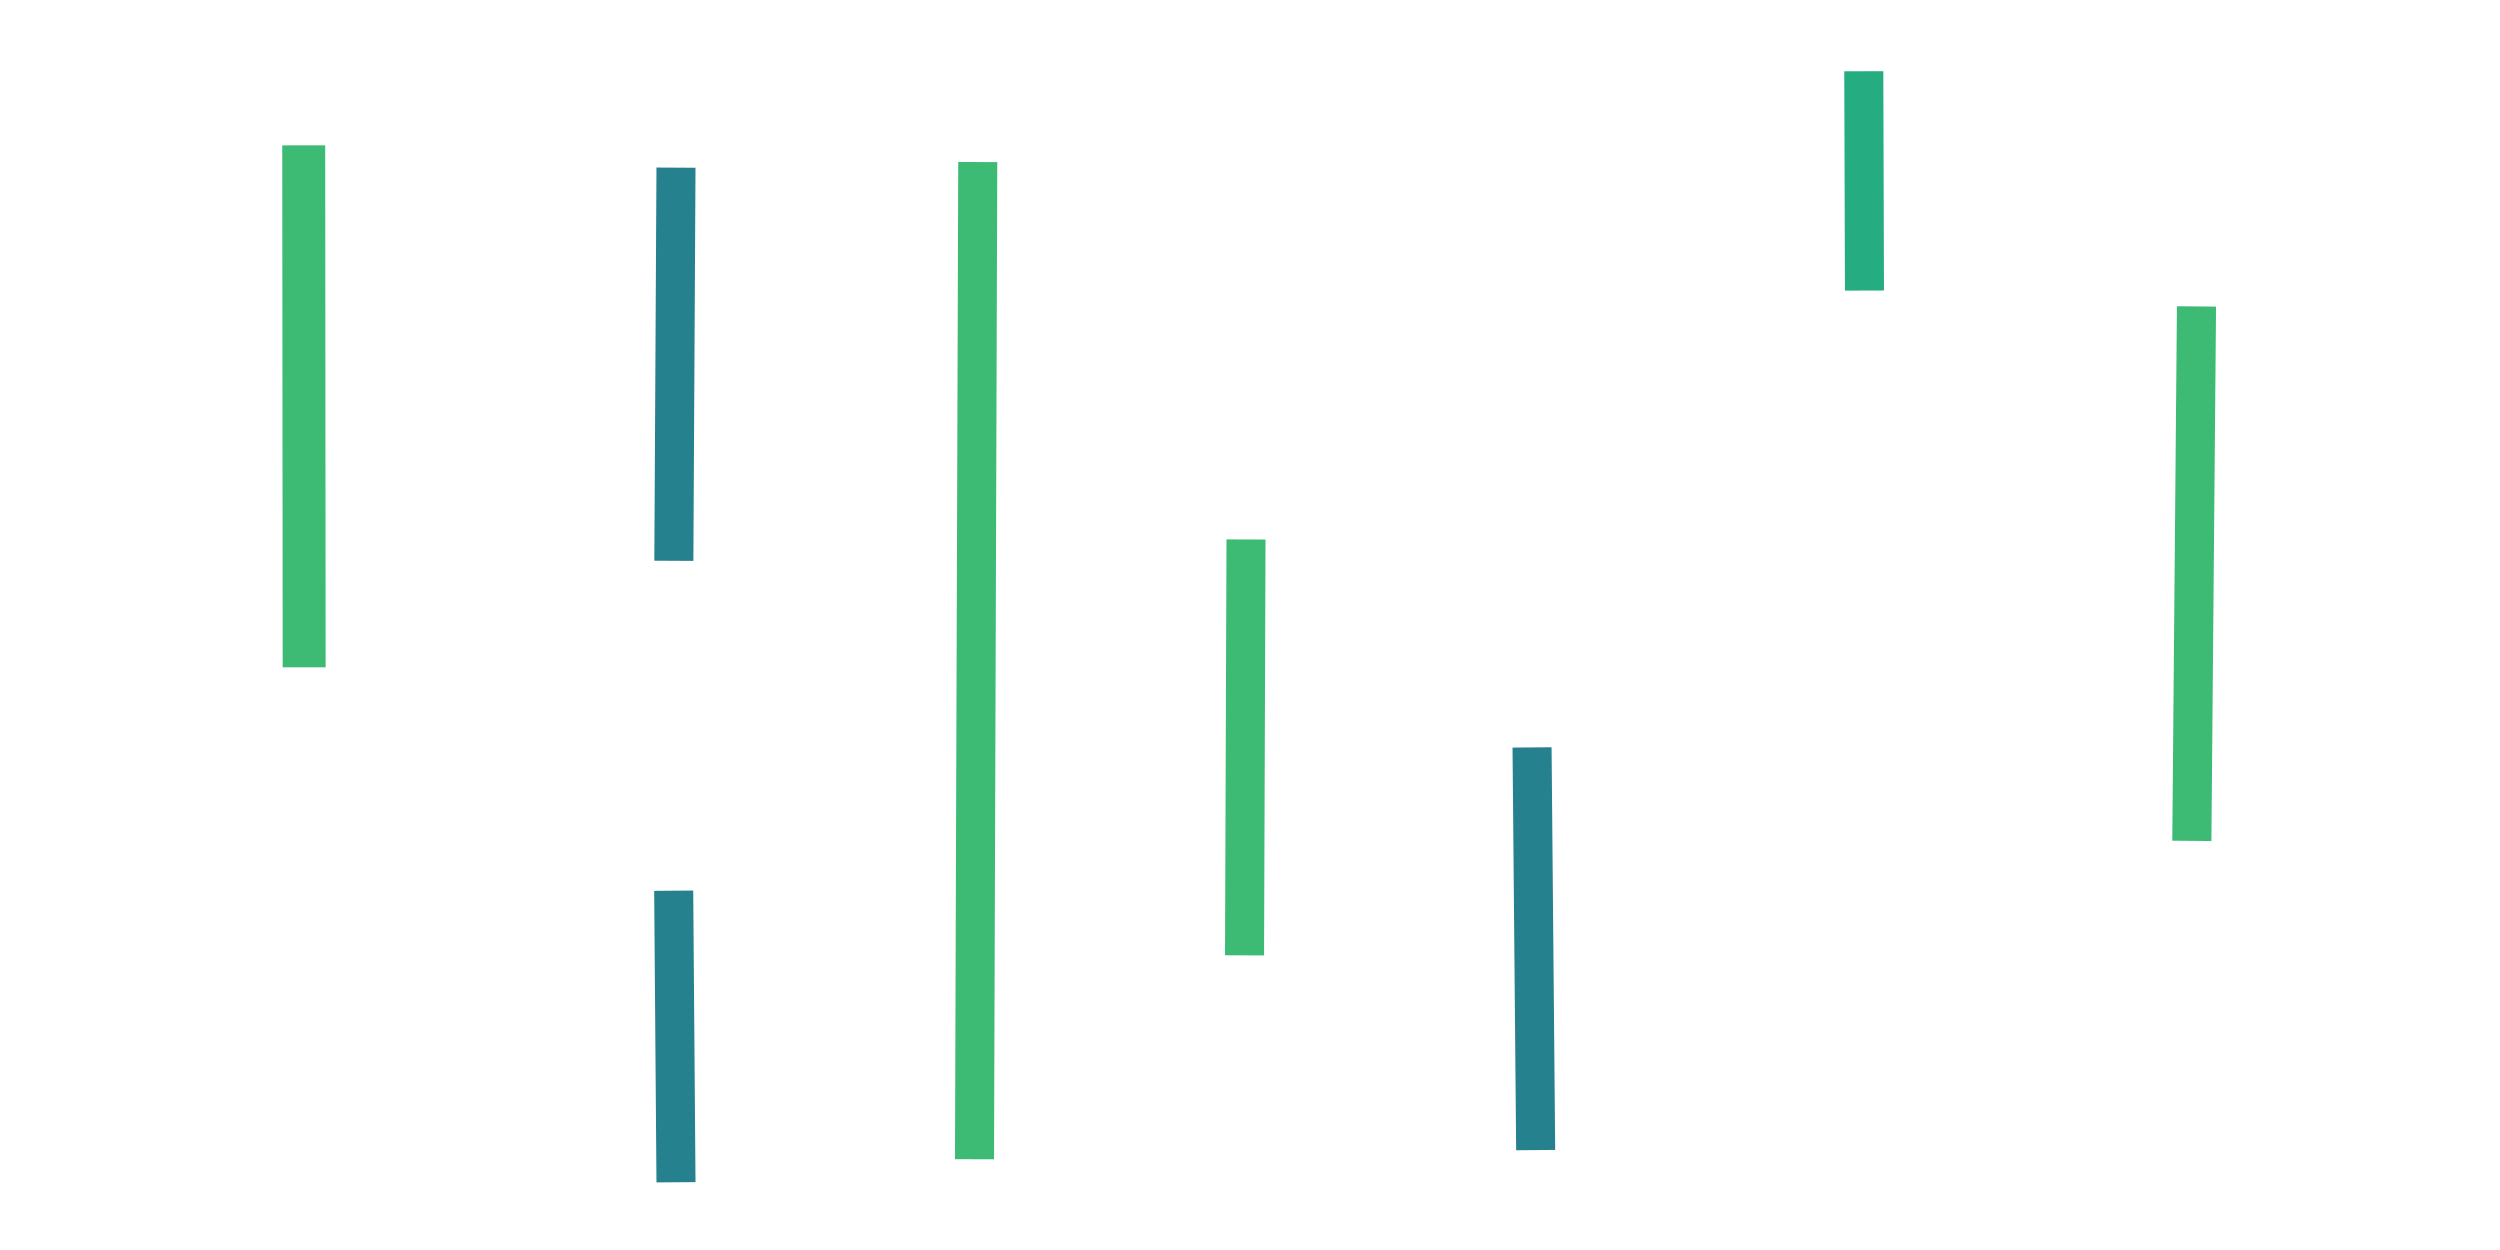
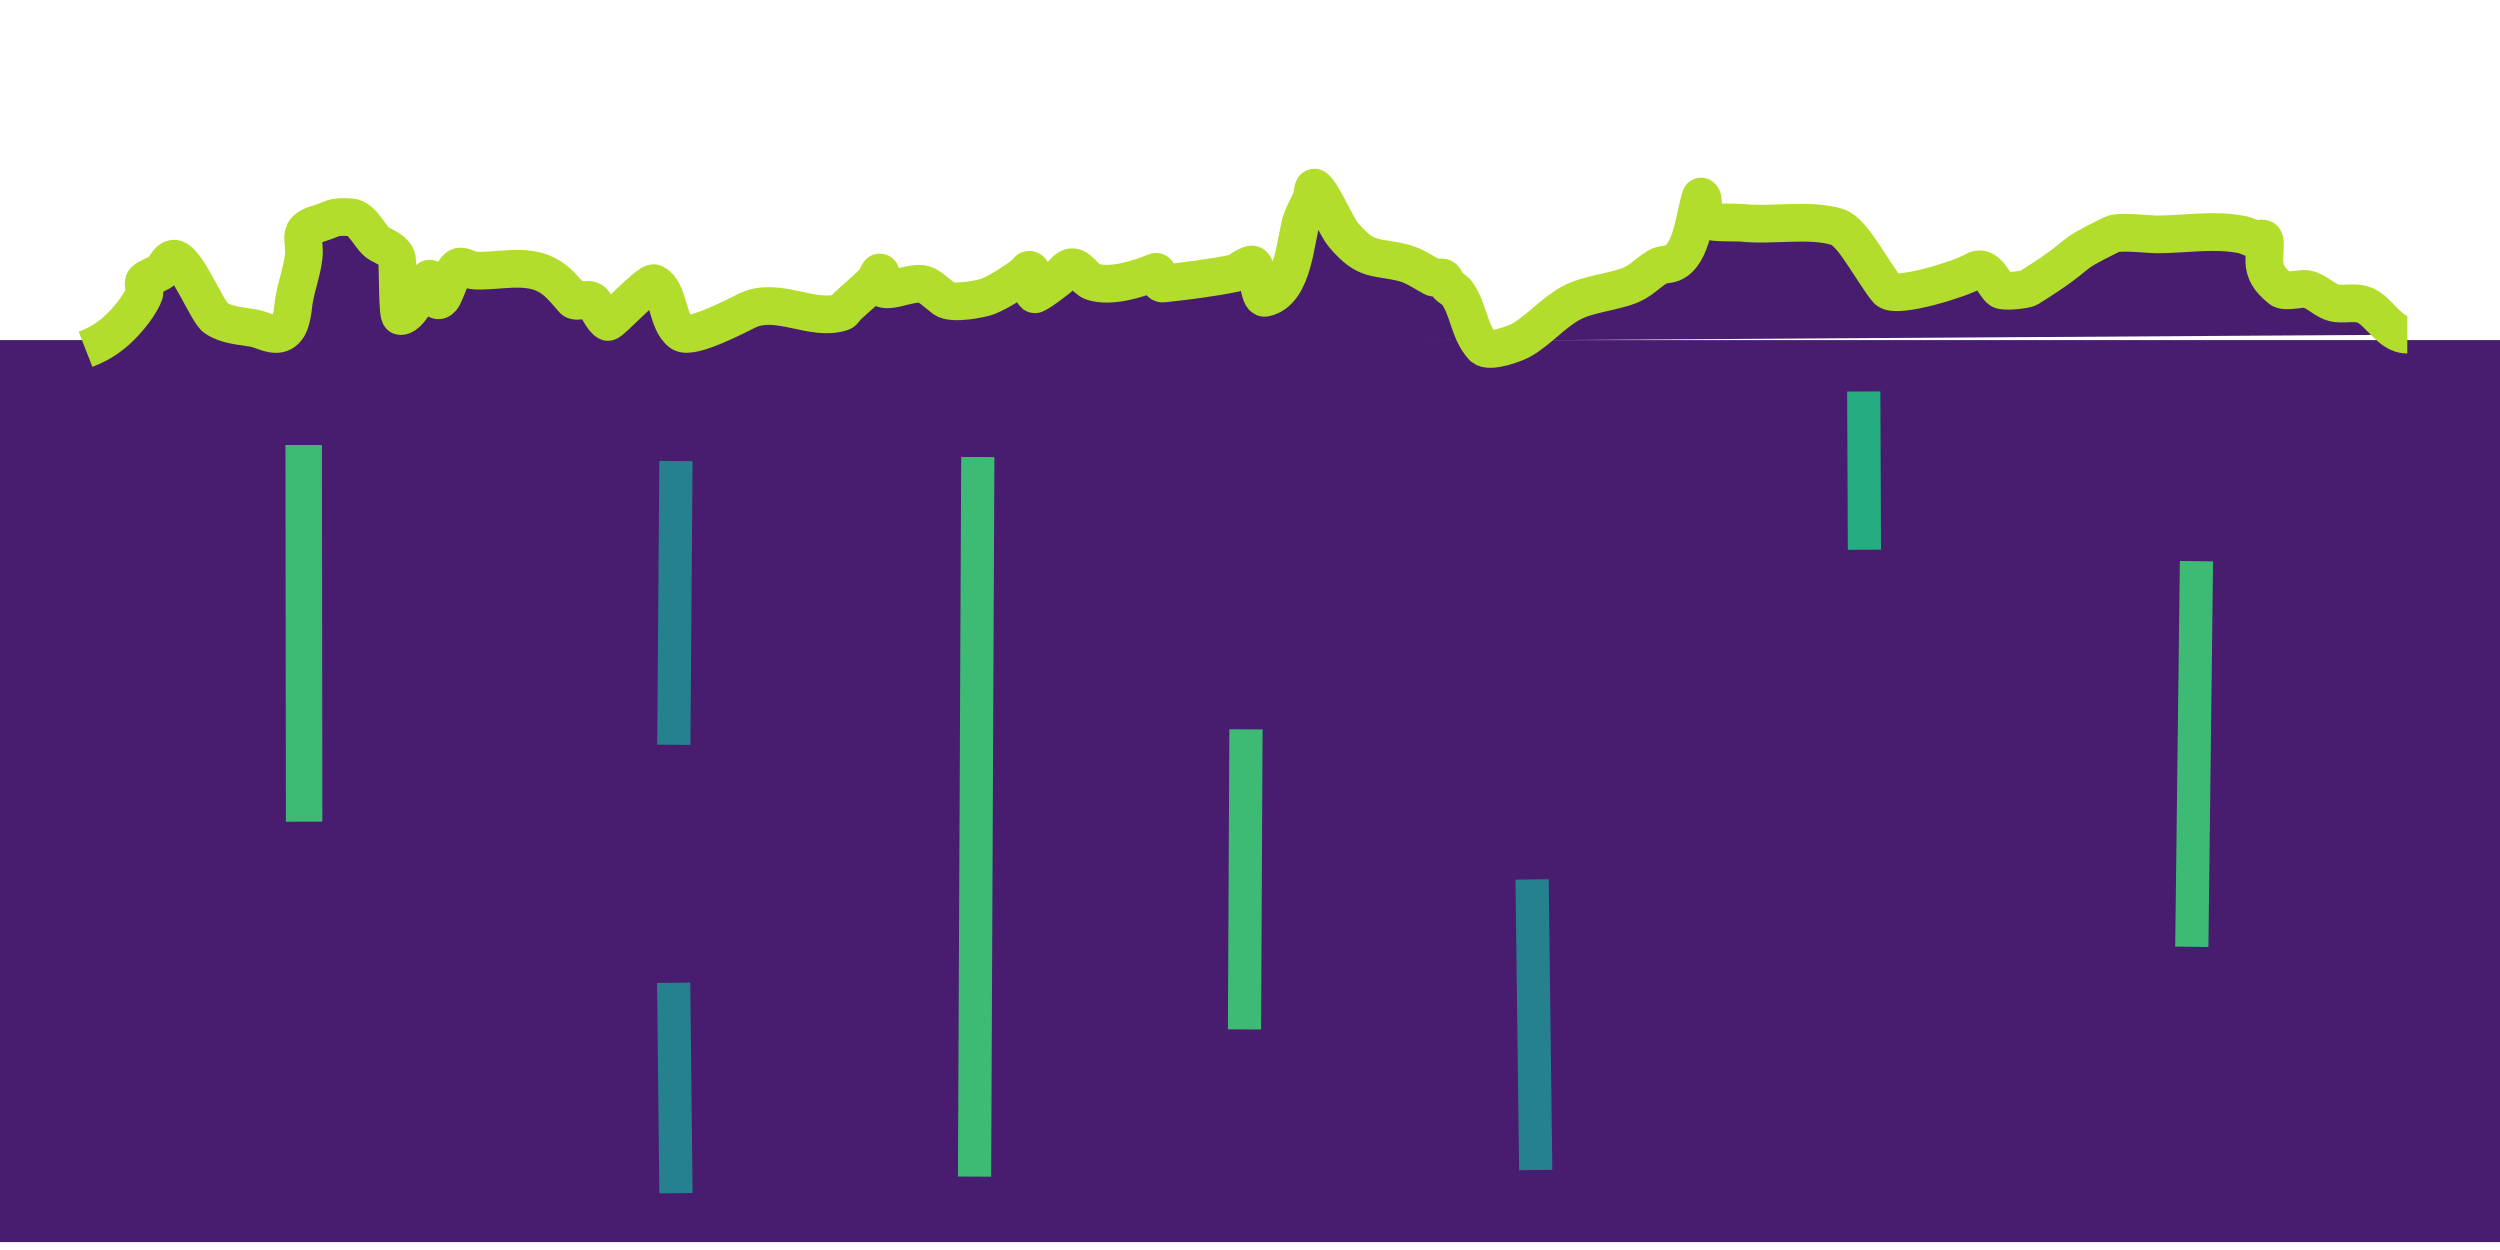
<svg xmlns="http://www.w3.org/2000/svg" width="128" height="64" viewBox="0 0 33.867 16.933" version="1.1" id="svg1" xml:space="preserve">
  <defs id="defs1">
    <linearGradient id="swatch1">
      <stop style="stop-color:#ffea00;stop-opacity:1;" offset="0" id="stop1" />
    </linearGradient>
  </defs>
  <g id="layer1" style="display:inline">
-     <g id="g19" transform="translate(-42.87259,-105.0752)" style="fill:none">
-       <rect style="display:inline;fill:none;fill-opacity:1;stroke-width:0.265" id="rect1-55" width="33.867" height="16.933" x="42.873" y="105.075" />
-       <path style="fill:none;stroke:#3dbb74;stroke-width:0.582;stroke-linecap:butt;stroke-linejoin:miter;stroke-dasharray:none;stroke-opacity:1" d="m 46.987,107.044 0.006,7.071" id="path8" />
-       <path style="fill:none;stroke:#3dbb74;stroke-width:0.529;stroke-linecap:butt;stroke-linejoin:miter;stroke-dasharray:none;stroke-opacity:1" d="m 56.118,107.27 -0.044,13.509" id="path9" />
-       <path style="fill:none;stroke:#26818e;stroke-width:0.529;stroke-linecap:butt;stroke-linejoin:miter;stroke-dasharray:none;stroke-opacity:1" d="m 52.03,107.346 -0.029,5.326" id="path10" />
-       <path style="fill:none;stroke:#26818e;stroke-width:0.529;stroke-linecap:butt;stroke-linejoin:miter;stroke-dasharray:none;stroke-opacity:1" d="m 51.999,117.141 0.031,3.95" id="path11" />
-       <path style="fill:none;stroke:#26818e;stroke-width:0.529;stroke-linecap:butt;stroke-linejoin:miter;stroke-dasharray:none;stroke-opacity:1" d="m 63.627,115.2 0.049,5.455" id="path12" />
-       <path style="fill:none;stroke:#3dbb74;stroke-width:0.529;stroke-linecap:butt;stroke-linejoin:miter;stroke-dasharray:none;stroke-opacity:1" d="m 59.752,112.383 -0.02,5.634" id="path13" />
-       <path style="fill:none;stroke:#26ac81;stroke-width:0.529;stroke-linecap:butt;stroke-linejoin:miter;stroke-dasharray:none;stroke-opacity:1" d="m 68.121,106.04 0.009,2.971" id="path14" />
-       <path style="fill:none;stroke:#3dbb74;stroke-width:0.53;stroke-linecap:butt;stroke-linejoin:miter;stroke-dasharray:none;stroke-opacity:1" d="m 72.628,109.226 -0.063,7.24" id="path15" />
-     </g>
+     <rect style="display:inline;fill:none;fill-opacity:1;stroke-width:0.265" id="rect1-6" width="33.867" height="16.933" x="-1.3877788e-17" y="0" />
+     <rect style="display:inline;fill:#481c6e;fill-opacity:1;stroke-width:0.225" id="rect1-55-0" width="33.867" height="12.219" x="-7.3974611e-08" y="4.607" />
+     <path style="fill:#481c6e;fill-opacity:1;stroke:#3dbb74;stroke-width:0.494;stroke-linecap:butt;stroke-linejoin:miter;stroke-dasharray:none;stroke-opacity:1" d="m 4.114,6.028 0.006,5.103" id="path8-6" />
+     <path style="fill:#481c6e;fill-opacity:1;stroke:#3dbb74;stroke-width:0.45;stroke-linecap:butt;stroke-linejoin:miter;stroke-dasharray:none;stroke-opacity:1" d="m 13.246,6.191 -0.044,9.748" id="path9-3" />
+     <path style="fill:#481c6e;fill-opacity:1;stroke:#26818e;stroke-width:0.45;stroke-linecap:butt;stroke-linejoin:miter;stroke-dasharray:none;stroke-opacity:1" d="m 9.157,6.245 -0.029,3.844" id="path10-2" />
+     <path style="fill:#481c6e;fill-opacity:1;stroke:#26818e;stroke-width:0.45;stroke-linecap:butt;stroke-linejoin:miter;stroke-dasharray:none;stroke-opacity:1" d="m 9.126,13.313 0.031,2.851" id="path11-0" />
+     <path style="fill:#481c6e;fill-opacity:1;stroke:#26818e;stroke-width:0.45;stroke-linecap:butt;stroke-linejoin:miter;stroke-dasharray:none;stroke-opacity:1" d="m 20.755,11.913 0.049,3.937" id="path12-6" />
+     <path style="fill:#481c6e;fill-opacity:1;stroke:#3dbb74;stroke-width:0.45;stroke-linecap:butt;stroke-linejoin:miter;stroke-dasharray:none;stroke-opacity:1" d="m 16.879,9.88 -0.02,4.065" id="path13-1" />
+     <path style="fill:#481c6e;fill-opacity:1;stroke:#26ac81;stroke-width:0.45;stroke-linecap:butt;stroke-linejoin:miter;stroke-dasharray:none;stroke-opacity:1" d="m 25.248,5.303 0.009,2.144" id="path14-5" />
+     <path style="fill:#481c6e;fill-opacity:1;stroke:#3dbb74;stroke-width:0.45;stroke-linecap:butt;stroke-linejoin:miter;stroke-dasharray:none;stroke-opacity:1" d="m 29.755,7.602 -0.063,5.224" id="path15-5" />
+     <path style="fill:#481c6e;fill-opacity:1;stroke:#b2dd2c;stroke-width:0.511;stroke-dasharray:none" d="M 1.159,4.732 C 1.384,4.644 1.533,4.538 1.696,4.362 1.778,4.274 1.917,4.093 1.955,3.974 c 0.014,-0.046 -0.027,-0.136 0,-0.169 0.03,-0.037 0.217,-0.113 0.237,-0.133 0.049,-0.047 0.076,-0.151 0.155,-0.167 0.165,-0.033 0.458,0.725 0.576,0.802 0.159,0.103 0.329,0.105 0.51,0.137 0.13,0.023 0.273,0.123 0.391,0.06 C 3.955,4.434 3.961,4.211 3.981,4.081 4.014,3.873 4.089,3.686 4.113,3.483 4.143,3.23 4.001,3.12 4.319,3.027 4.516,2.968 4.498,2.925 4.755,2.944 4.919,2.956 5.014,3.231 5.14,3.303 c 0.07,0.039 0.216,0.095 0.237,0.205 0.017,0.087 0.003,0.774 0.049,0.774 0.148,0 0.329,-0.467 0.389,-0.506 0.042,-0.027 0.047,0.4 0.168,0.266 0.055,-0.061 0.15,-0.432 0.251,-0.432 0.068,0 0.13,0.052 0.198,0.055 0.309,0.016 0.671,-0.093 0.963,0.053 0.163,0.081 0.257,0.212 0.372,0.341 0.043,0.048 0.199,-0.034 0.263,0.025 0.053,0.049 0.137,0.251 0.205,0.277 C 8.272,4.373 8.795,3.802 8.862,3.837 9.073,3.946 9.027,4.359 9.229,4.506 9.368,4.607 10.042,4.244 10.13,4.203 c 0.409,-0.189 0.879,0.156 1.273,0.025 0.031,-0.01 0.044,-0.051 0.069,-0.074 0.126,-0.117 0.258,-0.226 0.38,-0.347 0.031,-0.031 0.044,-0.14 0.077,-0.111 0.019,0.017 -0.009,0.166 0,0.186 0.035,0.079 0.258,0.009 0.302,-0.002 0.326,-0.078 0.304,-0.031 0.559,0.165 0.11,0.085 0.518,2.192e-4 0.59,-0.029 0.182,-0.075 0.347,-0.19 0.509,-0.306 0.02,-0.014 0.027,-0.054 0.051,-0.055 0.101,-0.004 0.004,0.38 0.097,0.326 0.104,-0.06 0.2,-0.136 0.296,-0.21 0.057,-0.044 0.095,-0.123 0.162,-0.146 0.113,-0.04 0.195,0.155 0.308,0.192 0.251,0.081 0.627,-0.041 0.851,-0.134 0.05,-0.02 0.03,0.165 0.098,0.158 0.318,-0.034 0.658,-0.077 0.971,-0.14 0.045,-0.009 0.214,-0.153 0.256,-0.11 0.067,0.069 0.074,0.459 0.156,0.443 0.4,-0.079 0.414,-0.837 0.503,-1.068 0.038,-0.097 0.091,-0.186 0.129,-0.283 0.018,-0.045 0.013,-0.167 0.049,-0.137 0.111,0.094 0.279,0.51 0.383,0.635 0.321,0.383 0.444,0.28 0.833,0.385 0.129,0.035 0.265,0.129 0.382,0.192 0.023,0.013 0.11,-0.004 0.125,0 0.04,0.011 0.045,0.074 0.074,0.105 0.039,0.042 0.096,0.063 0.129,0.111 0.158,0.23 0.157,0.516 0.345,0.723 0.084,0.092 0.455,-0.05 0.523,-0.09 0.24,-0.139 0.43,-0.371 0.675,-0.503 0.232,-0.125 0.559,-0.144 0.799,-0.241 0.152,-0.062 0.23,-0.162 0.366,-0.245 0.07,-0.043 0.138,-0.028 0.205,-0.055 0.271,-0.11 0.304,-0.666 0.385,-0.898 0.004,-0.012 0.022,0.014 0.024,0.026 0.017,0.074 -0.007,0.253 0.077,0.298 0.062,0.033 0.411,0.023 0.45,0.028 0.401,0.048 0.929,-0.061 1.3,0.058 0.114,0.037 0.231,0.202 0.291,0.286 0.09,0.125 0.317,0.495 0.387,0.567 0.121,0.123 1.007,-0.154 1.163,-0.253 0.189,-0.12 0.278,0.188 0.37,0.251 0.044,0.03 0.334,0.003 0.383,-0.028 0.846,-0.532 0.404,-0.368 1.124,-0.723 0.099,-0.049 0.51,0 0.608,0 0.383,0 0.78,-0.074 1.161,0.004 0.055,0.011 0.105,0.04 0.159,0.056 0.038,0.012 0.089,-0.015 0.126,0 0.044,0.018 -0.001,0.237 0.015,0.353 0.021,0.151 0.113,0.238 0.22,0.327 0.056,0.046 0.281,-0.013 0.348,0 0.16,0.032 0.252,0.175 0.411,0.194 0.128,0.015 0.258,-0.026 0.381,0.027 0.196,0.084 0.336,0.398 0.573,0.398" id="path4" />
  </g>
</svg>
